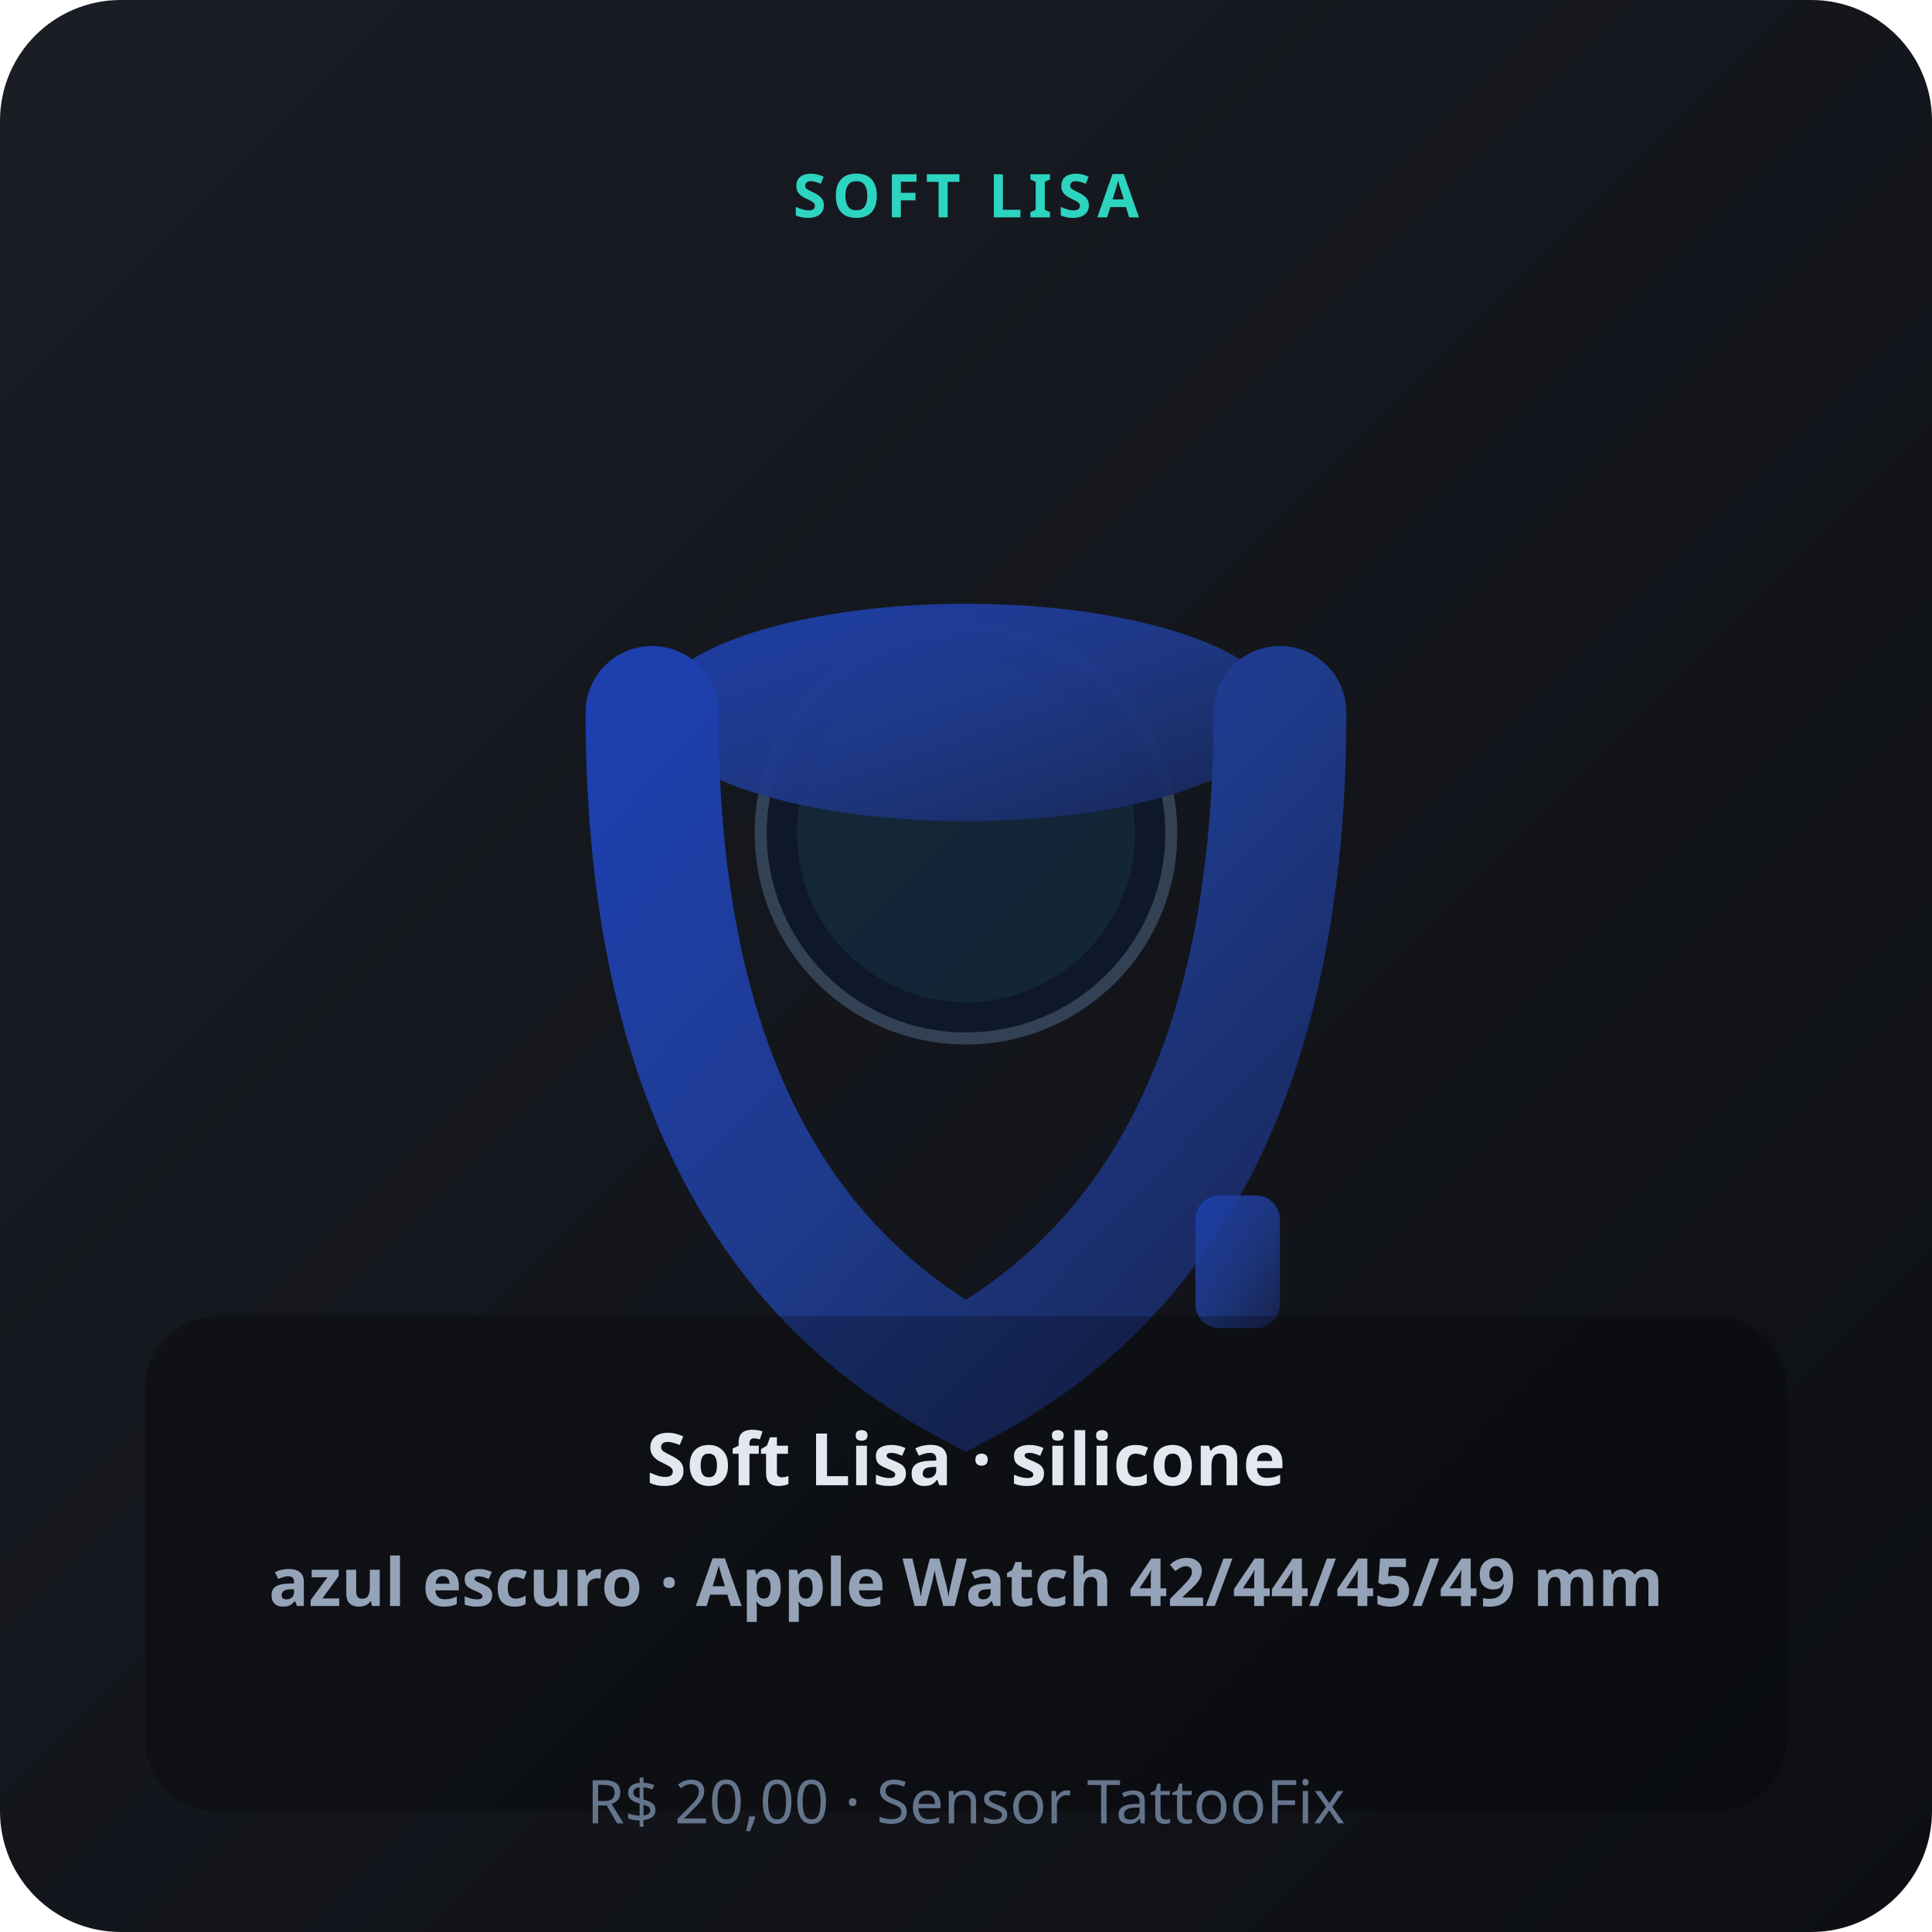
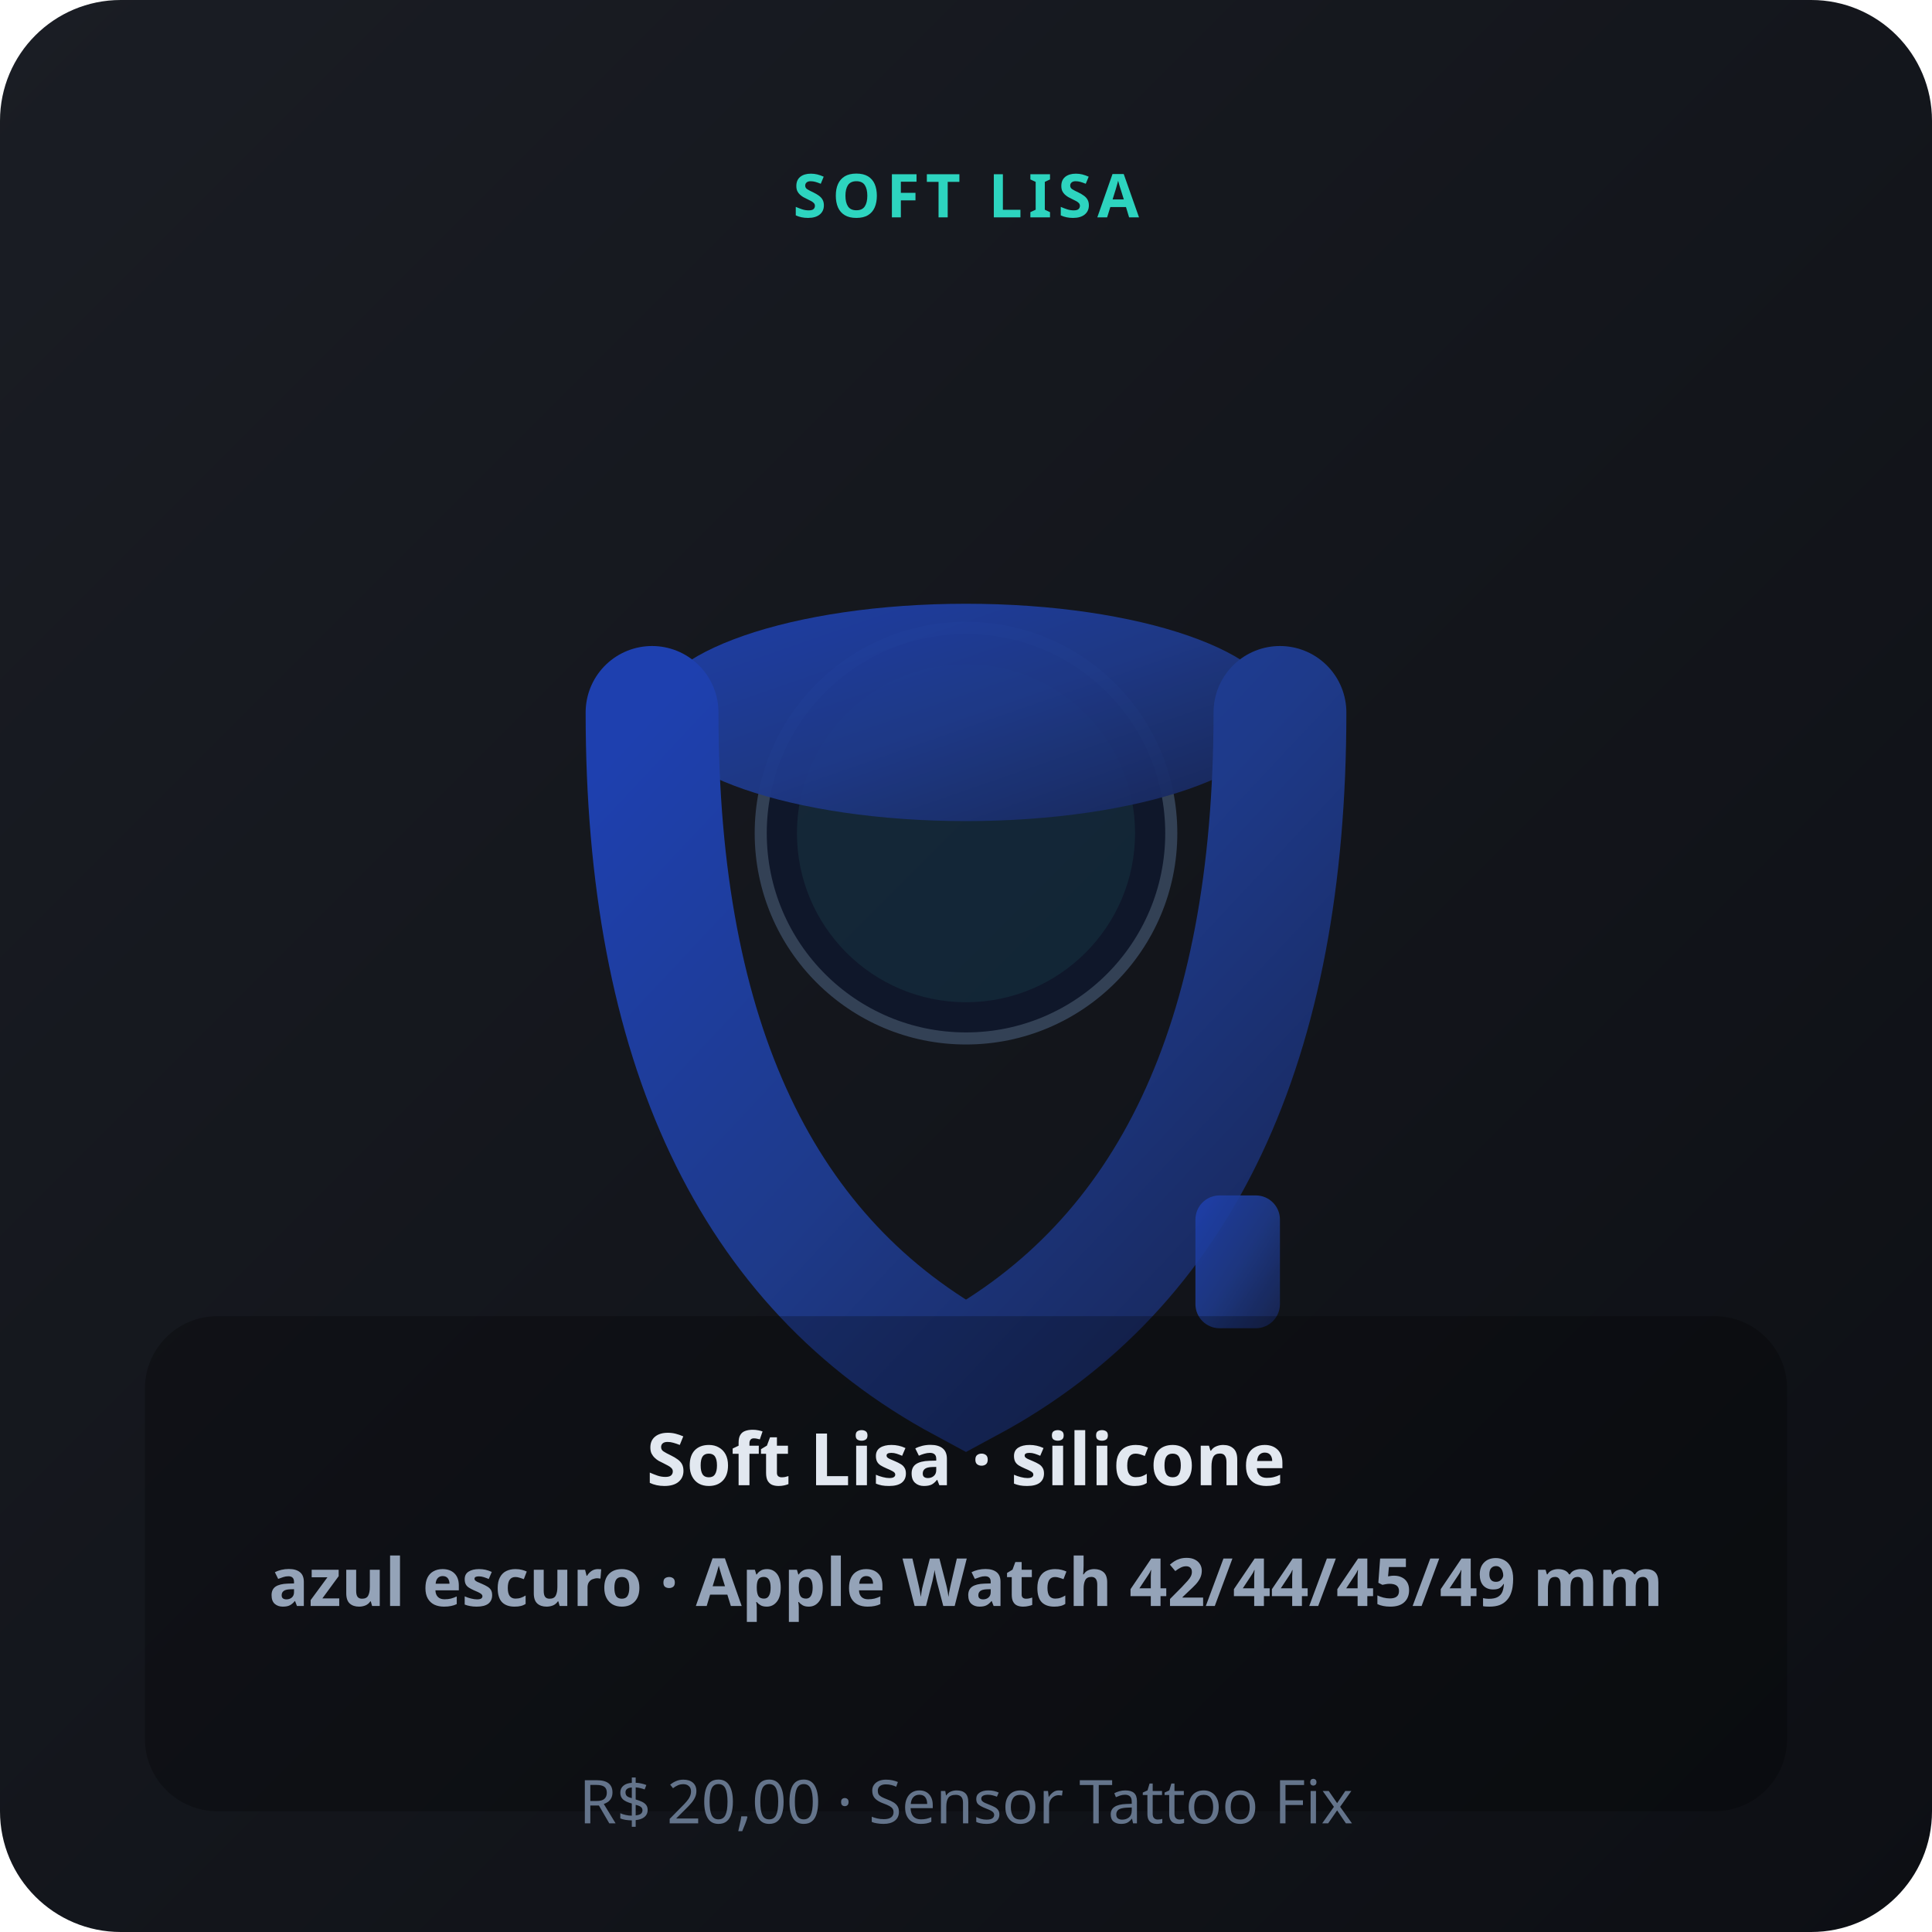
<svg xmlns="http://www.w3.org/2000/svg" viewBox="0 0 320 320" role="img" aria-label="Pulseira de Silicone Soft Lisa Tradicional — azul escuro (Apple Watch 42/44/45/49mm)">
  <defs>
    <linearGradient id="bgpulseirasportazul4045" x1="0%" y1="0%" x2="100%" y2="100%">
      <stop offset="0%" stop-color="#1a1d24" />
      <stop offset="100%" stop-color="#0d0f14" />
    </linearGradient>
    <linearGradient id="bandpulseirasportazul4045" x1="0%" y1="0%" x2="100%" y2="100%">
      <stop offset="0%" stop-color="#1e40af" />
      <stop offset="50%" stop-color="#1e3a8a" />
      <stop offset="100%" stop-color="#172554" />
    </linearGradient>
    <linearGradient id="accentpulseirasportazul4045" x1="0%" y1="0%" x2="100%" y2="100%">
      <stop offset="0%" stop-color="#5eead4" />
      <stop offset="100%" stop-color="#2dd4bf" />
    </linearGradient>
  </defs>
  <rect width="320" height="320" rx="20" fill="url(#bgpulseirasportazul4045)" />
  <text x="160" y="36" text-anchor="middle" fill="#2dd4bf" font-family="system-ui,sans-serif" font-size="10" font-weight="700" letter-spacing="1">SOFT LISA</text>
  <rect x="148" y="108" width="24" height="20" rx="6" fill="#1e293b" stroke="url(#accentpulseirasportazul4045)" stroke-width="1.5" />
  <circle cx="160" cy="138" r="34" fill="#0f172a" stroke="#334155" stroke-width="2" />
  <circle cx="160" cy="138" r="28" fill="url(#accentpulseirasportazul4045)" opacity="0.08" />
  <ellipse cx="160" cy="118" rx="52" ry="18" fill="url(#bandpulseirasportazul4045)" opacity="0.95" />
  <path d="M108 118 Q108 200 160 228 Q212 200 212 118" fill="none" stroke="url(#bandpulseirasportazul4045)" stroke-width="22" stroke-linecap="round" />
  <rect x="198" y="198" width="14" height="22" rx="4" fill="url(#bandpulseirasportazul4045)" opacity="0.9" />
  <rect x="24" y="218" width="272" height="82" rx="12" fill="#000" fill-opacity="0.25" />
  <text x="160" y="246" text-anchor="middle" fill="#e2e8f0" font-family="system-ui,sans-serif" font-size="12" font-weight="700">Soft Lisa · silicone</text>
  <text x="160" y="266" text-anchor="middle" fill="#94a3b8" font-family="system-ui,sans-serif" font-size="11" font-weight="600">azul escuro · Apple Watch 42/44/45/49 mm</text>
-   <text x="160" y="302" text-anchor="middle" fill="#64748b" font-family="system-ui,sans-serif" font-size="10">R$ 20,00 · Sensor TattooFix</text>
+   <text x="160" y="302" text-anchor="middle" fill="#64748b" font-family="system-ui,sans-serif" font-size="10">R$ 20,00 · Sensor Tattoo Fix</text>
</svg>
